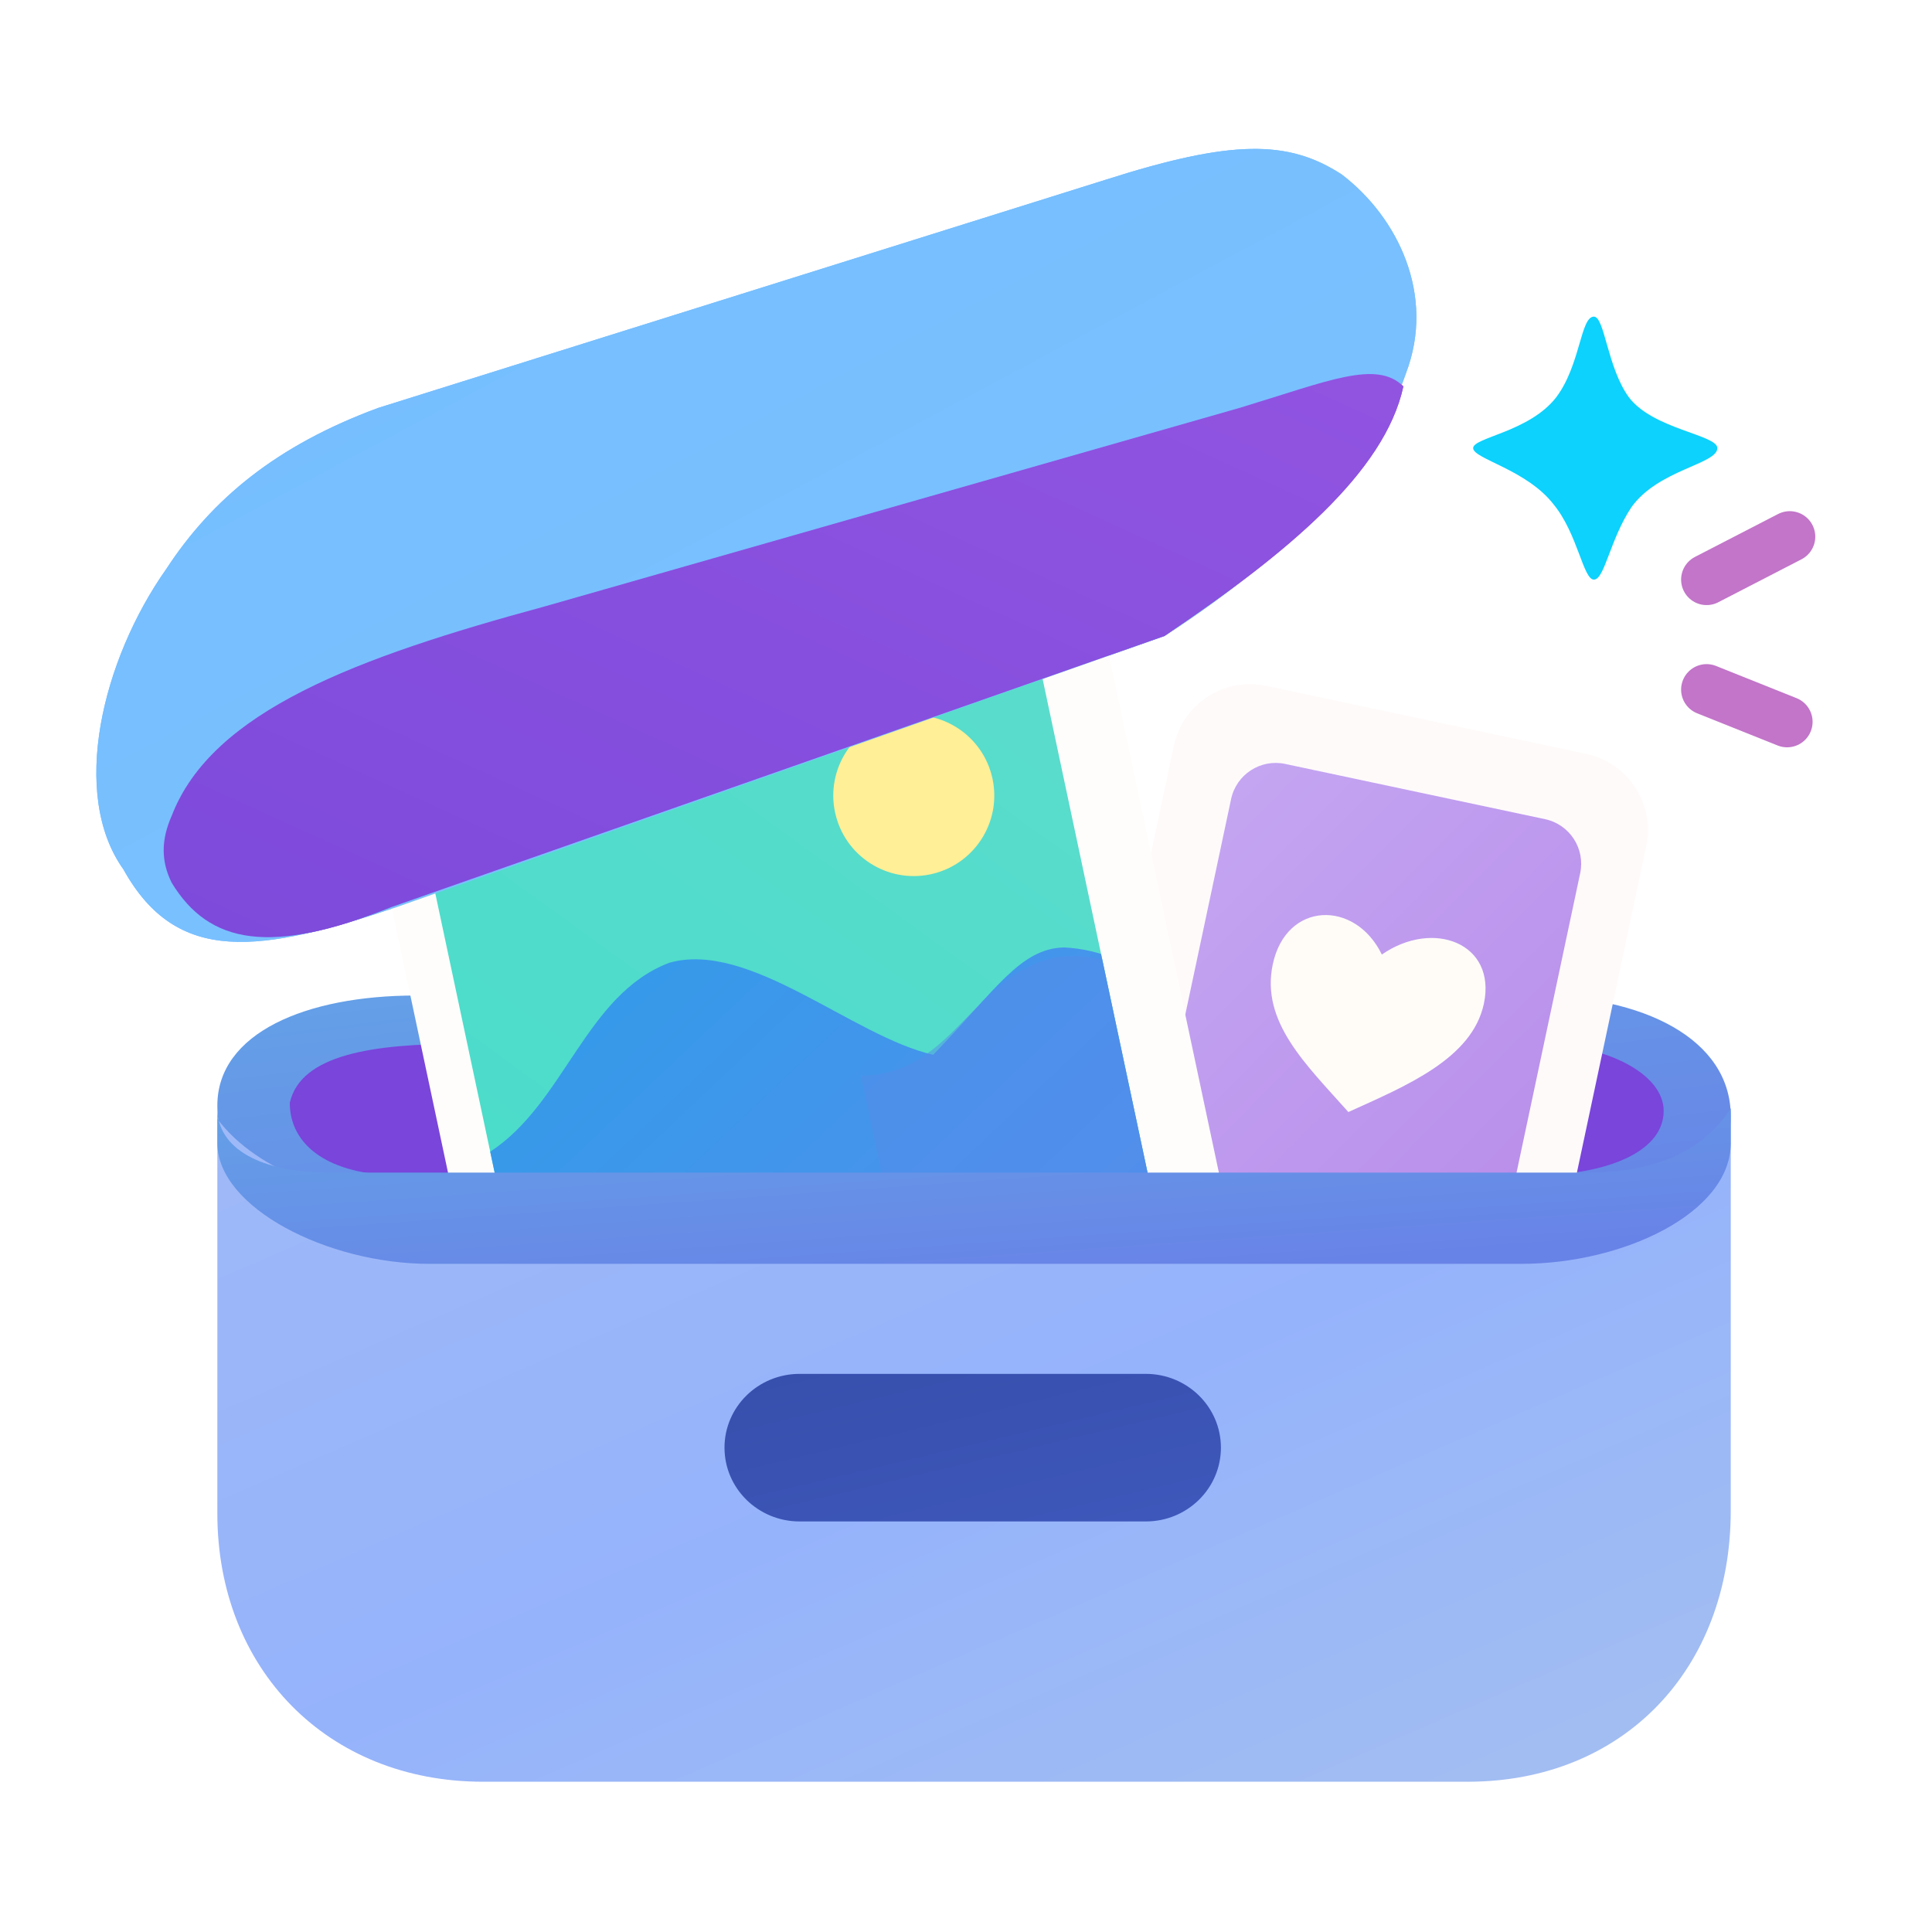
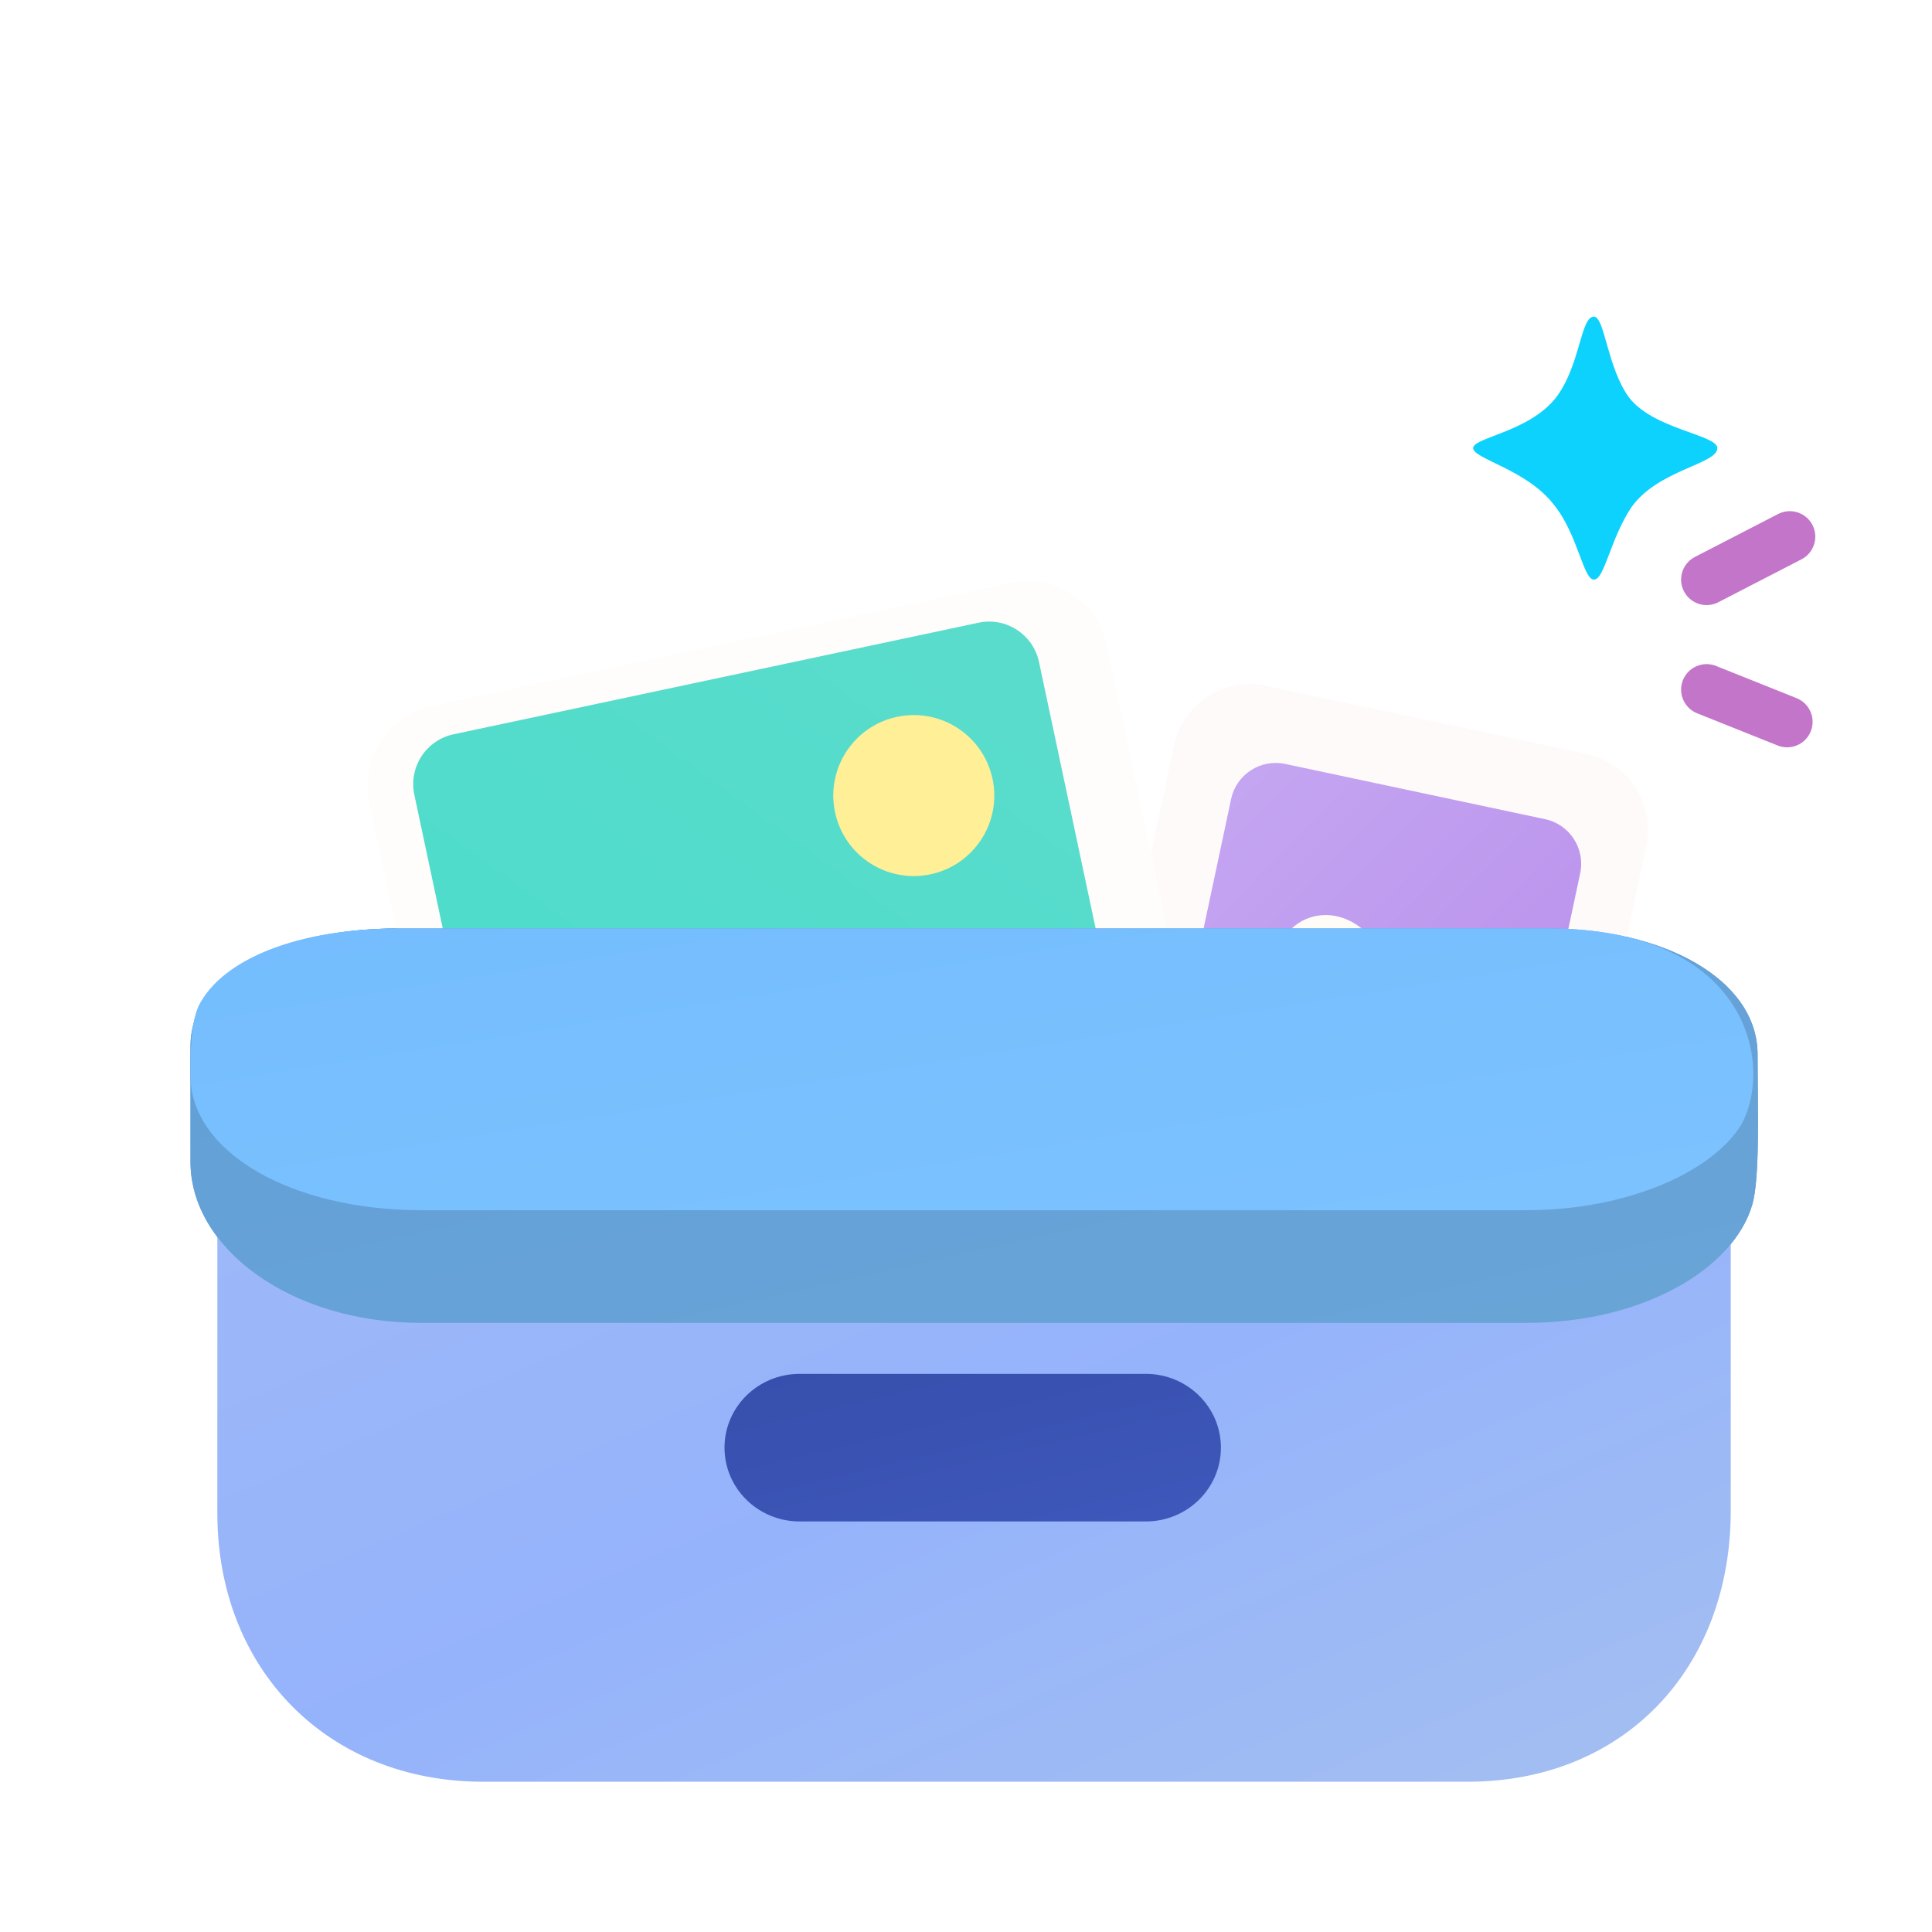
<svg xmlns="http://www.w3.org/2000/svg" viewBox="260 155 720 720" role="img" aria-label="Schuhkarton lädt">
  <defs>
    <linearGradient id="sk-lidTop" x1="0" y1="0" x2="0.9" y2="1">
      <stop stop-color="#74bdfe" />
      <stop offset="1" stop-color="#7cc2ff" />
    </linearGradient>
    <linearGradient id="sk-lidInside" x1="0" y1="1" x2="1" y2="0">
      <stop stop-color="#7d4adb" />
      <stop offset="1" stop-color="#9154e1" />
    </linearGradient>
    <linearGradient id="sk-rim" x1="0" y1="0" x2="0.7" y2="1">
      <stop stop-color="#64a1e7" />
      <stop offset="1" stop-color="#6883e7" />
    </linearGradient>
    <linearGradient id="sk-box" x1="0" y1="0" x2="1" y2="1">
      <stop stop-color="#9fb9f8" />
      <stop offset="0.5" stop-color="#95b3fb" />
      <stop offset="1" stop-color="#a4bff0" />
    </linearGradient>
    <linearGradient id="sk-slot" x1="0" y1="0" x2="0.8" y2="1">
      <stop stop-color="#374fac" />
      <stop offset="1" stop-color="#3d57ba" />
    </linearGradient>
    <linearGradient id="sk-sky" x1="0" y1="1" x2="1" y2="0">
      <stop stop-color="#48dcca" />
      <stop offset="1" stop-color="#5bdccc" />
    </linearGradient>
    <linearGradient id="sk-mountains" x1="0" y1="0" x2="1" y2="1">
      <stop stop-color="#329be8" />
      <stop offset="1" stop-color="#568eef" />
    </linearGradient>
    <linearGradient id="sk-heartBg" x1="0" y1="0" x2="1" y2="1">
      <stop stop-color="#c4a6f2" />
      <stop offset="1" stop-color="#b78ae9" />
    </linearGradient>
    <clipPath id="sk-scene">
      <rect x="429" y="405" width="238" height="260" rx="19" />
    </clipPath>
    <clipPath id="sk-inbox">
      <rect x="260" y="155" width="720" height="640" />
    </clipPath>
  </defs>
  <style>
-     .lid, .p1, .p2, .star, .rays { transform-box: fill-box; transform-origin: center; animation: 3.2s infinite both; }
-     .lid { animation-name: sk-lid; }
-     .lid-front { animation-name: sk-lid, sk-front; }
+     .p1, .p2, .star, .rays { transform-box: fill-box; transform-origin: center; animation: 3.2s infinite both; }
    .p1 { animation-name: sk-p1; }
    .p2 { animation-name: sk-p2; }
    .star { animation-name: sk-star; }
    .rays { animation-name: sk-rays; }
-     @keyframes sk-lid {
-       0%, 4% { transform: translate(82px, 172px) rotate(17.5deg) scale(1.13, 1); animation-timing-function: cubic-bezier(.2, .8, .3, 1.15); }
-       16%, 30% { transform: none; animation-timing-function: cubic-bezier(.5, 0, .4, 1); }
-       68%, 100% { transform: translate(82px, 172px) rotate(17.5deg) scale(1.13, 1); }
-     }
-     @keyframes sk-front { 0%, 6% { opacity: 1; } 7%, 62% { opacity: 0; } 63%, 100% { opacity: 1; } }
+     .lid-still { display: none; }
    @keyframes sk-p1 {
-       0%, 7% { transform: translateY(260px); animation-timing-function: cubic-bezier(.2, .8, .3, 1.2); }
-       20%, 36% { transform: none; animation-timing-function: ease-in; }
-       60%, 100% { transform: translateY(260px); }
+       0%, 9% { transform: translateY(260px); animation-timing-function: cubic-bezier(.2, .8, .3, 1.2); }
+       21%, 36% { transform: none; animation-timing-function: ease-in; }
+       56%, 100% { transform: translateY(260px); }
    }
    @keyframes sk-p2 {
-       0%, 10% { transform: translateY(240px); animation-timing-function: cubic-bezier(.2, .8, .3, 1.25); }
-       23%, 33% { transform: none; animation-timing-function: ease-in; }
-       57%, 100% { transform: translateY(240px); }
+       0%, 11% { transform: translateY(240px); animation-timing-function: cubic-bezier(.2, .8, .3, 1.25); }
+       24%, 33% { transform: none; animation-timing-function: ease-in; }
+       53%, 100% { transform: translateY(240px); }
    }
    @keyframes sk-star {
      0%, 17% { transform: scale(0) rotate(-90deg); opacity: 0; animation-timing-function: cubic-bezier(.2, .8, .3, 1.4); }
      26%, 34% { transform: none; opacity: 1; }
      44%, 100% { transform: scale(0) rotate(45deg); opacity: 0; }
    }
    @keyframes sk-rays {
      0%, 22% { transform: scale(.2); opacity: 0; animation-timing-function: ease-out; }
      29%, 34% { transform: none; opacity: 1; }
      42%, 100% { transform: scale(.2); opacity: 0; }
    }
-     @media (prefers-reduced-motion: reduce) { .lid, .p1, .p2, .star, .rays { animation: none; } .lid-front { display: none; } }
+     @media (prefers-reduced-motion: reduce) {
+       .p1, .p2, .star, .rays { animation: none; }
+       .lid-move { display: none; }
+       .lid-still { display: inline; }
+     }
  </style>
-   <g class="lid">
+   <g class="lid-still">
    <path fill="url(#sk-lidTop)" d="M306 479C286 451 298 401 322 367C339 341 363 321 401 307L672 222C719 207 740 207 760 220C781 236 795 265 784 294C773 326 745 359 694 392L408 493C357 510 326 515 306 479Z" />
    <path fill="url(#sk-lidInside)" d="M324 459C339 420 393 400 463 381L722 307C755 297 773 289 783 299C776 331 740 361 694 392L406 493C361 511 338 507 324 484C320 476 320 468 324 459Z" />
+   </g>
+   <g class="lid-move">
+     <g>
+       <animate attributeName="display" dur="3.2s" repeatCount="indefinite" calcMode="discrete" keyTimes="0;0.1;0.52" values="none;inline;none" />
+       <g id="sk-lidMove">
+         <path fill="url(#sk-lidTop)" d="M331 545C331 560 331 574 331 588C331 620 368 648 417 648C554.3 648 691.7 648 829 648C872 648 906 628 913 604C916 594 915 566 915 548C915 520 880 501 837 501C694.3 501 551.7 501 409 501C366 501 331 517 331 545Z">
+           <animate attributeName="d" dur="3.2s" repeatCount="indefinite" calcMode="spline" keyTimes="0;0.04;0.1;0.19;0.31;0.52;0.66;1" keySplines="0 0 1 1;.4 0 1 .8;0 .3 .3 1;0 0 1 1;.45 0 .8 .55;.2 .45 .4 1;0 0 1 1" values="M331 545C331 560 331 574 331 588C331 620 368 648 417 648C554.3 648 691.7 648 829 648C872 648 906 628 913 604C916 594 915 566 915 548C915 520 880 501 837 501C694.3 501 551.7 501 409 501C366 501 331 517 331 545Z;M331 545C331 560 331 574 331 588C331 620 368 648 417 648C554.3 648 691.7 648 829 648C872 648 906 628 913 604C916 594 915 566 915 548C915 520 880 501 837 501C694.3 501 551.7 501 409 501C366 501 331 517 331 545Z;M331 503.6C331 505.4 331 507.1 331 508.8C331 512.6 368 516 417 516C554.3 516 691.7 516 829 516C872 516 906 513.6 913 510.7C916 509.5 915 506.2 915 504C915 500.6 880 498.4 837 498.4C694.3 498.4 551.7 498.4 409 498.4C366 498.4 331 500.3 331 503.6Z;M306 479C286 451 298 401 322 367C339 341 363 321 401 307C491.3 278.7 581.7 250.3 672 222C719 207 740 207 760 220C781 236 795 265 784 294C773 326 745 359 694 392C598.7 425.7 503.3 459.3 408 493C357 510 326 515 306 479Z;M306 479C286 451 298 401 322 367C339 341 363 321 401 307C491.3 278.7 581.7 250.3 672 222C719 207 740 207 760 220C781 236 795 265 784 294C773 326 745 359 694 392C598.7 425.7 503.3 459.3 408 493C357 510 326 515 306 479Z;M331 503.6C331 505.4 331 507.1 331 508.8C331 512.6 368 516 417 516C554.3 516 691.7 516 829 516C872 516 906 513.6 913 510.7C916 509.5 915 506.2 915 504C915 500.6 880 498.4 837 498.4C694.3 498.4 551.7 498.4 409 498.4C366 498.4 331 500.3 331 503.6Z;M331 545C331 560 331 574 331 588C331 620 368 648 417 648C554.3 648 691.7 648 829 648C872 648 906 628 913 604C916 594 915 566 915 548C915 520 880 501 837 501C694.3 501 551.7 501 409 501C366 501 331 517 331 545Z;M331 545C331 560 331 574 331 588C331 620 368 648 417 648C554.3 648 691.7 648 829 648C872 648 906 628 913 604C916 594 915 566 915 548C915 520 880 501 837 501C694.3 501 551.7 501 409 501C366 501 331 517 331 545Z" />
+         </path>
+         <path fill="#000" opacity=".16" d="M331 545C331 560 331 574 331 588C331 620 368 648 417 648C554.3 648 691.7 648 829 648C872 648 906 628 913 604C916 594 915 566 915 548C915 520 880 501 837 501C694.3 501 551.7 501 409 501C366 501 331 517 331 545Z">
+           <animate attributeName="d" dur="3.2s" repeatCount="indefinite" calcMode="spline" keyTimes="0;0.04;0.1;0.19;0.31;0.52;0.66;1" keySplines="0 0 1 1;.4 0 1 .8;0 .3 .3 1;0 0 1 1;.45 0 .8 .55;.2 .45 .4 1;0 0 1 1" values="M331 545C331 560 331 574 331 588C331 620 368 648 417 648C554.3 648 691.7 648 829 648C872 648 906 628 913 604C916 594 915 566 915 548C915 520 880 501 837 501C694.3 501 551.7 501 409 501C366 501 331 517 331 545Z;M331 545C331 560 331 574 331 588C331 620 368 648 417 648C554.3 648 691.7 648 829 648C872 648 906 628 913 604C916 594 915 566 915 548C915 520 880 501 837 501C694.3 501 551.7 501 409 501C366 501 331 517 331 545Z;M331 503.6C331 505.4 331 507.1 331 508.8C331 512.6 368 516 417 516C554.3 516 691.7 516 829 516C872 516 906 513.6 913 510.7C916 509.5 915 506.2 915 504C915 500.6 880 498.4 837 498.4C694.3 498.4 551.7 498.4 409 498.4C366 498.4 331 500.3 331 503.6Z;M306 479C286 451 298 401 322 367C339 341 363 321 401 307C491.3 278.7 581.7 250.3 672 222C719 207 740 207 760 220C781 236 795 265 784 294C773 326 745 359 694 392C598.7 425.7 503.3 459.3 408 493C357 510 326 515 306 479Z;M306 479C286 451 298 401 322 367C339 341 363 321 401 307C491.3 278.7 581.7 250.3 672 222C719 207 740 207 760 220C781 236 795 265 784 294C773 326 745 359 694 392C598.7 425.7 503.3 459.3 408 493C357 510 326 515 306 479Z;M331 503.6C331 505.4 331 507.1 331 508.8C331 512.6 368 516 417 516C554.3 516 691.7 516 829 516C872 516 906 513.6 913 510.7C916 509.5 915 506.2 915 504C915 500.6 880 498.4 837 498.4C694.3 498.4 551.7 498.4 409 498.4C366 498.4 331 500.3 331 503.6Z;M331 545C331 560 331 574 331 588C331 620 368 648 417 648C554.3 648 691.7 648 829 648C872 648 906 628 913 604C916 594 915 566 915 548C915 520 880 501 837 501C694.3 501 551.7 501 409 501C366 501 331 517 331 545Z;M331 545C331 560 331 574 331 588C331 620 368 648 417 648C554.3 648 691.7 648 829 648C872 648 906 628 913 604C916 594 915 566 915 548C915 520 880 501 837 501C694.3 501 551.7 501 409 501C366 501 331 517 331 545Z" />
+           <animate attributeName="opacity" dur="3.2s" repeatCount="indefinite" keyTimes="0;0.1;0.19;0.31;0.52;1" values=".16;.16;0;0;.16;.16" />
+         </path>
+         <path fill="url(#sk-lidTop)" d="M331 556C331 584 368 606 417 606C554.3 606 691.7 606 829 606C866 606 898 592 909 574C921 552 912 501 837 501C694.3 501 551.7 501 409 501C372 501 343 512 334 530C331 537 331 547 331 556Z">
+           <animate attributeName="d" dur="3.2s" repeatCount="indefinite" calcMode="spline" keyTimes="0;0.04;0.1;0.19;0.31;0.52;0.66;1" keySplines="0 0 1 1;.4 0 1 .8;0 .3 .3 1;0 0 1 1;.45 0 .8 .55;.2 .45 .4 1;0 0 1 1" values="M331 556C331 584 368 606 417 606C554.3 606 691.7 606 829 606C866 606 898 592 909 574C921 552 912 501 837 501C694.3 501 551.7 501 409 501C372 501 343 512 334 530C331 537 331 547 331 556Z;M331 556C331 584 368 606 417 606C554.3 606 691.7 606 829 606C866 606 898 592 909 574C921 552 912 501 837 501C694.3 501 551.7 501 409 501C372 501 343 512 334 530C331 537 331 547 331 556Z;M331 499.7C331 500.6 368 501.2 417 501.2C554.3 501.2 691.7 501.2 829 501.2C866 501.2 898 500.8 909 500.3C921 499.6 912 498.1 837 498.1C694.3 498.1 551.7 498.1 409 498.1C372 498.1 343 498.4 334 499C331 499.2 331 499.5 331 499.7Z;M324 459C339 420 393 400 463 381C549.3 356.3 635.7 331.7 722 307C755 297 773 289 783 299C776 331 740 361 694 392C598 425.7 502 459.3 406 493C361 511 338 507 324 484C320 476 320 468 324 459Z;M324 459C339 420 393 400 463 381C549.3 356.3 635.7 331.7 722 307C755 297 773 289 783 299C776 331 740 361 694 392C598 425.7 502 459.3 406 493C361 511 338 507 324 484C320 476 320 468 324 459Z;M331 499.7C331 500.6 368 501.2 417 501.2C554.3 501.2 691.7 501.2 829 501.2C866 501.2 898 500.8 909 500.3C921 499.6 912 498.1 837 498.1C694.3 498.1 551.7 498.1 409 498.1C372 498.1 343 498.4 334 499C331 499.2 331 499.5 331 499.7Z;M331 556C331 584 368 606 417 606C554.3 606 691.7 606 829 606C866 606 898 592 909 574C921 552 912 501 837 501C694.3 501 551.7 501 409 501C372 501 343 512 334 530C331 537 331 547 331 556Z;M331 556C331 584 368 606 417 606C554.3 606 691.7 606 829 606C866 606 898 592 909 574C921 552 912 501 837 501C694.3 501 551.7 501 409 501C372 501 343 512 334 530C331 537 331 547 331 556Z" />
+           <animate attributeName="visibility" dur="3.2s" repeatCount="indefinite" calcMode="discrete" keyTimes="0;0.1;0.52" values="visible;hidden;visible" />
+         </path>
+         <path fill="url(#sk-lidInside)" d="M331 556C331 584 368 606 417 606C554.3 606 691.7 606 829 606C866 606 898 592 909 574C921 552 912 501 837 501C694.3 501 551.7 501 409 501C372 501 343 512 334 530C331 537 331 547 331 556Z" visibility="hidden">
+           <animate attributeName="d" dur="3.2s" repeatCount="indefinite" calcMode="spline" keyTimes="0;0.04;0.1;0.19;0.31;0.52;0.66;1" keySplines="0 0 1 1;.4 0 1 .8;0 .3 .3 1;0 0 1 1;.45 0 .8 .55;.2 .45 .4 1;0 0 1 1" values="M331 556C331 584 368 606 417 606C554.3 606 691.7 606 829 606C866 606 898 592 909 574C921 552 912 501 837 501C694.3 501 551.7 501 409 501C372 501 343 512 334 530C331 537 331 547 331 556Z;M331 556C331 584 368 606 417 606C554.3 606 691.7 606 829 606C866 606 898 592 909 574C921 552 912 501 837 501C694.3 501 551.7 501 409 501C372 501 343 512 334 530C331 537 331 547 331 556Z;M331 499.7C331 500.6 368 501.2 417 501.2C554.3 501.2 691.7 501.2 829 501.2C866 501.2 898 500.8 909 500.3C921 499.6 912 498.1 837 498.1C694.3 498.1 551.7 498.1 409 498.1C372 498.1 343 498.4 334 499C331 499.2 331 499.5 331 499.7Z;M324 459C339 420 393 400 463 381C549.3 356.3 635.7 331.7 722 307C755 297 773 289 783 299C776 331 740 361 694 392C598 425.7 502 459.3 406 493C361 511 338 507 324 484C320 476 320 468 324 459Z;M324 459C339 420 393 400 463 381C549.3 356.3 635.7 331.7 722 307C755 297 773 289 783 299C776 331 740 361 694 392C598 425.7 502 459.3 406 493C361 511 338 507 324 484C320 476 320 468 324 459Z;M331 499.7C331 500.6 368 501.2 417 501.2C554.3 501.2 691.7 501.2 829 501.2C866 501.2 898 500.8 909 500.3C921 499.6 912 498.1 837 498.1C694.3 498.1 551.7 498.1 409 498.1C372 498.1 343 498.4 334 499C331 499.2 331 499.5 331 499.7Z;M331 556C331 584 368 606 417 606C554.3 606 691.7 606 829 606C866 606 898 592 909 574C921 552 912 501 837 501C694.3 501 551.7 501 409 501C372 501 343 512 334 530C331 537 331 547 331 556Z;M331 556C331 584 368 606 417 606C554.3 606 691.7 606 829 606C866 606 898 592 909 574C921 552 912 501 837 501C694.3 501 551.7 501 409 501C372 501 343 512 334 530C331 537 331 547 331 556Z" />
+           <animate attributeName="visibility" dur="3.2s" repeatCount="indefinite" calcMode="discrete" keyTimes="0;0.1;0.52" values="hidden;visible;hidden" />
+         </path>
+       </g>
+     </g>
  </g>
  <path fill="url(#sk-rim)" d="M341 567C341 540 374 526 415 526H831C872 526 905 542 905 571C905 598 870 626 823 626H423C376 626 341 599 341 567Z" />
  <path fill="#7945db" d="M368 566C372 548 399 544 432 544H833C858 544 880 555 880 569C880 583 862 592 835 593H406C381 592 368 581 368 566Z" />
  <g clip-path="url(#sk-inbox)">
    <g class="p2">
      <g transform="rotate(12 771 515)">
        <rect x="682" y="421" width="180" height="255" rx="29" fill="#fffafa" />
        <rect x="707" y="448" width="133" height="208" rx="17" fill="url(#sk-heartBg)" />
        <path fill="#fffcf8" d="M774 510C760 492 735 498 735 522C735 544 755 556 774 570C793 556 815 541 815 520C815 497 790 493 774 510Z" />
      </g>
    </g>
    <g class="p1">
      <g transform="rotate(-12 551 507)">
        <rect x="412" y="393" width="281" height="307" rx="30" fill="#fffdfb" />
        <g clip-path="url(#sk-scene)">
          <rect x="429" y="405" width="238" height="260" rx="19" fill="url(#sk-sky)" />
          <circle cx="611" cy="463" r="30" fill="#ffef96" />
          <path fill="url(#sk-mountains)" d="M429 560C460 548 476 510 509 505C540 503 570 546 598 559C626 540 638 527 654 530C681 537 696 564 712 572L712 678H429Z" />
          <path fill="#558cea" opacity="0.5" d="M570 561C604 568 619 532 651 533C678 535 699 564 712 576V678H570Z" />
        </g>
      </g>
    </g>
  </g>
  <path fill="url(#sk-box)" d="M341 572C356 592 388 603 419 603H827C862 603 891 589 905 572V718C905 777 865 819 807 819H440C382 819 341 777 341 719Z" />
  <path fill="url(#sk-rim)" d="M341 568C341 583 357 592 383 592H855C881 591 896 582 905 568V581C905 607 865 626 827 626H420C382 626 341 605 341 581Z" />
  <rect x="530" y="667" width="185" height="55" rx="28" fill="url(#sk-slot)" />
  <path class="star" fill="#0cd2fd" d="M854 273C858 273 859 292 867 303C876 315 900 317 900 322C900 328 878 330 868 344C860 356 858 371 854 371C850 371 848 354 839 343C829 330 809 326 809 322C809 318 830 316 840 303C849 291 849 273 854 273Z" />
  <path class="rays" d="M896 371L927 355M896 412L926 424" fill="none" stroke="#c275c9" stroke-width="19" stroke-linecap="round" />
-   <g class="lid lid-front">
-     <path fill="url(#sk-lidTop)" d="M306 479C286 451 298 401 322 367C339 341 363 321 401 307L672 222C719 207 740 207 760 220C781 236 795 265 784 294C773 326 745 359 694 392L408 493C357 510 326 515 306 479Z" />
-     <path fill="url(#sk-lidInside)" d="M324 459C339 420 393 400 463 381L722 307C755 297 773 289 783 299C776 331 740 361 694 392L406 493C361 511 338 507 324 484C320 476 320 468 324 459Z" />
+   <g class="lid-move">
+     <g>
+       <animate attributeName="display" dur="3.2s" repeatCount="indefinite" calcMode="discrete" keyTimes="0;0.1;0.52" values="inline;none;inline" />
+       <use href="#sk-lidMove" />
+     </g>
  </g>
</svg>
